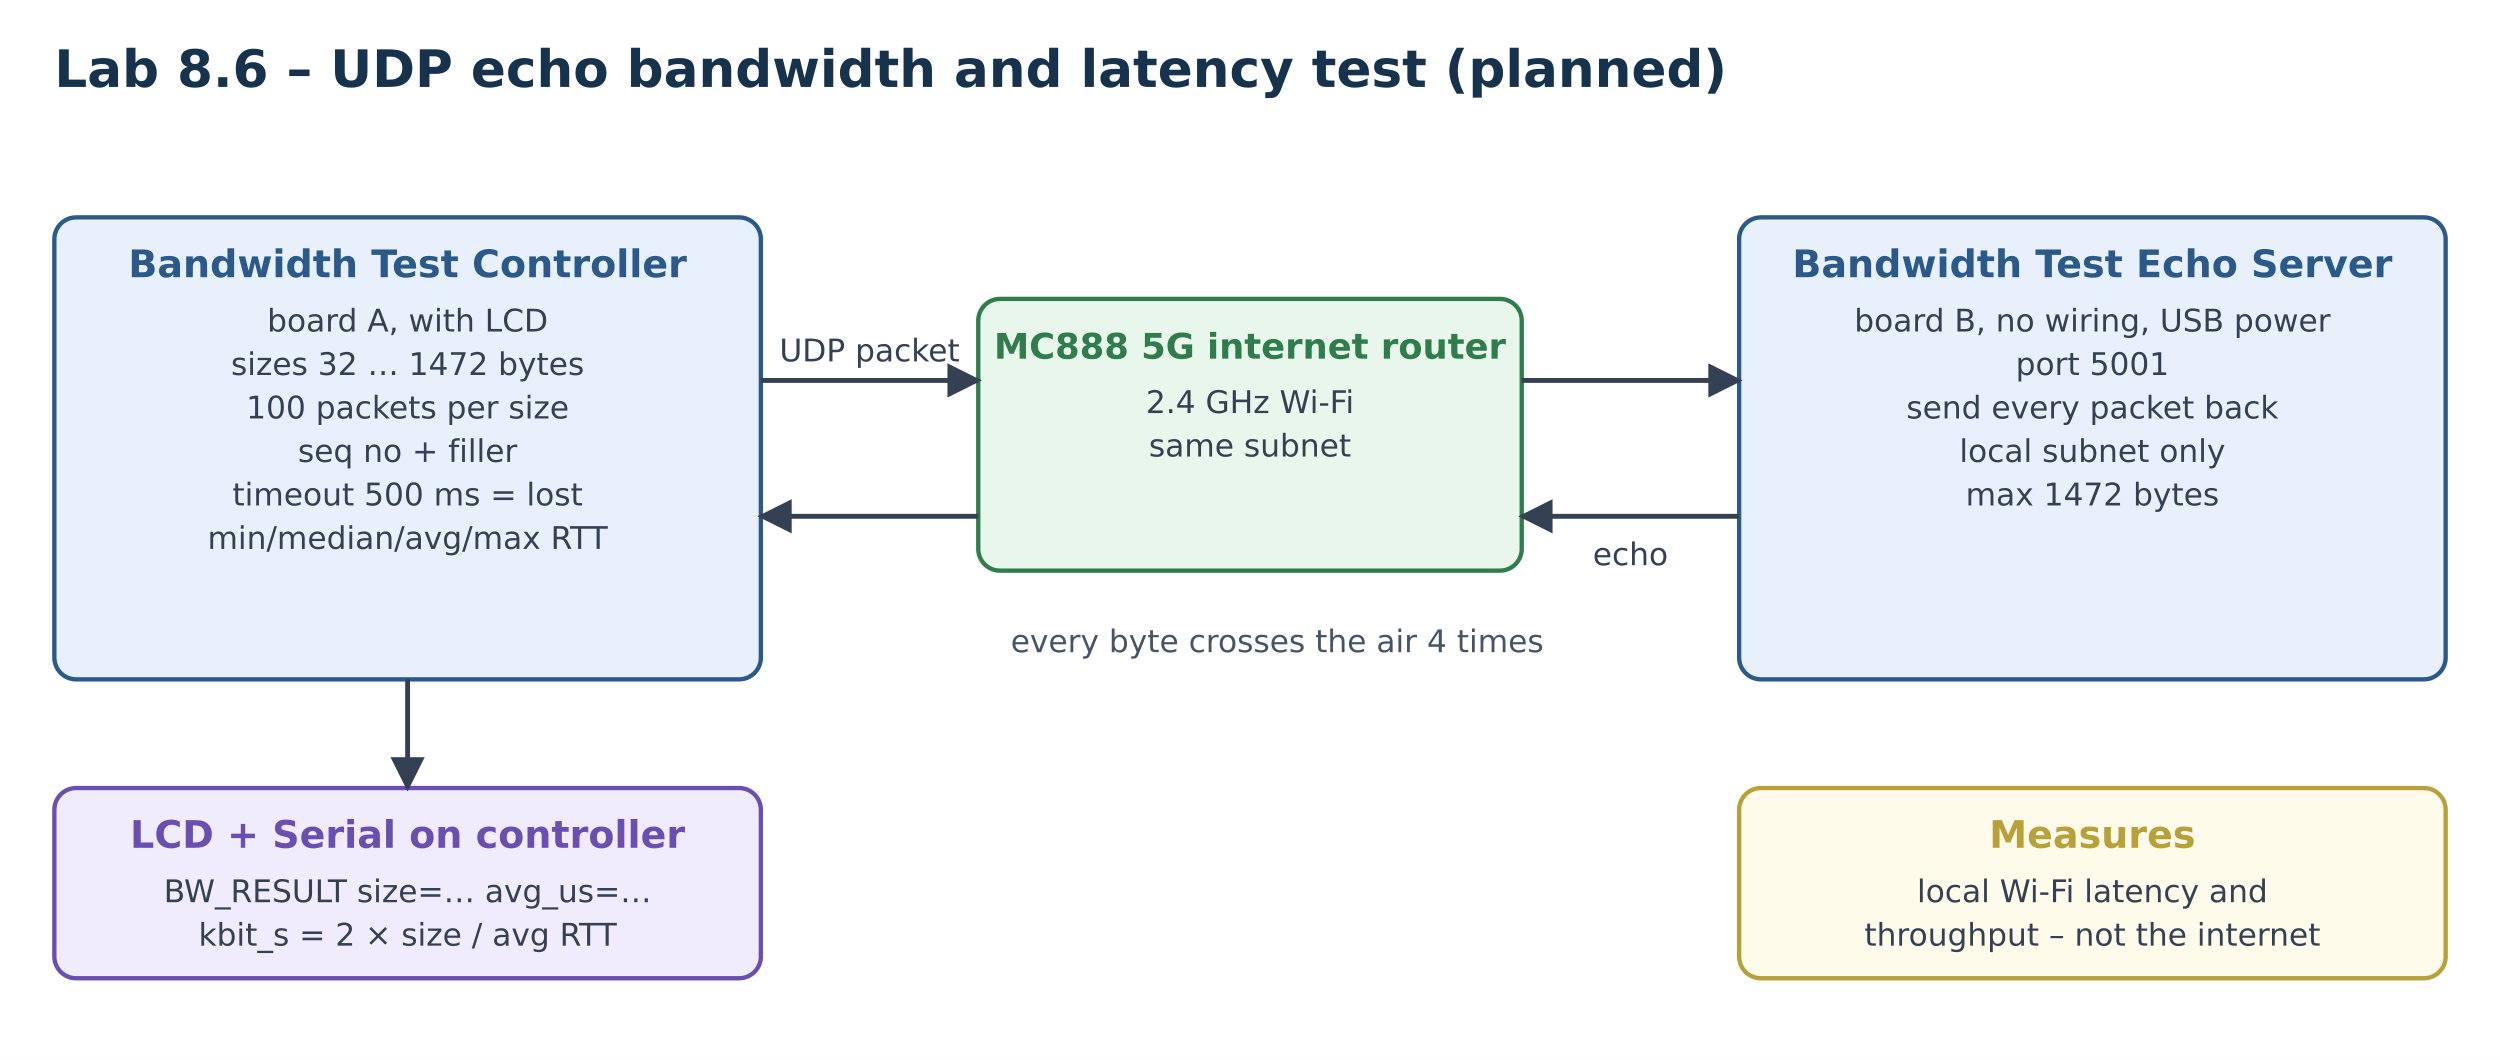
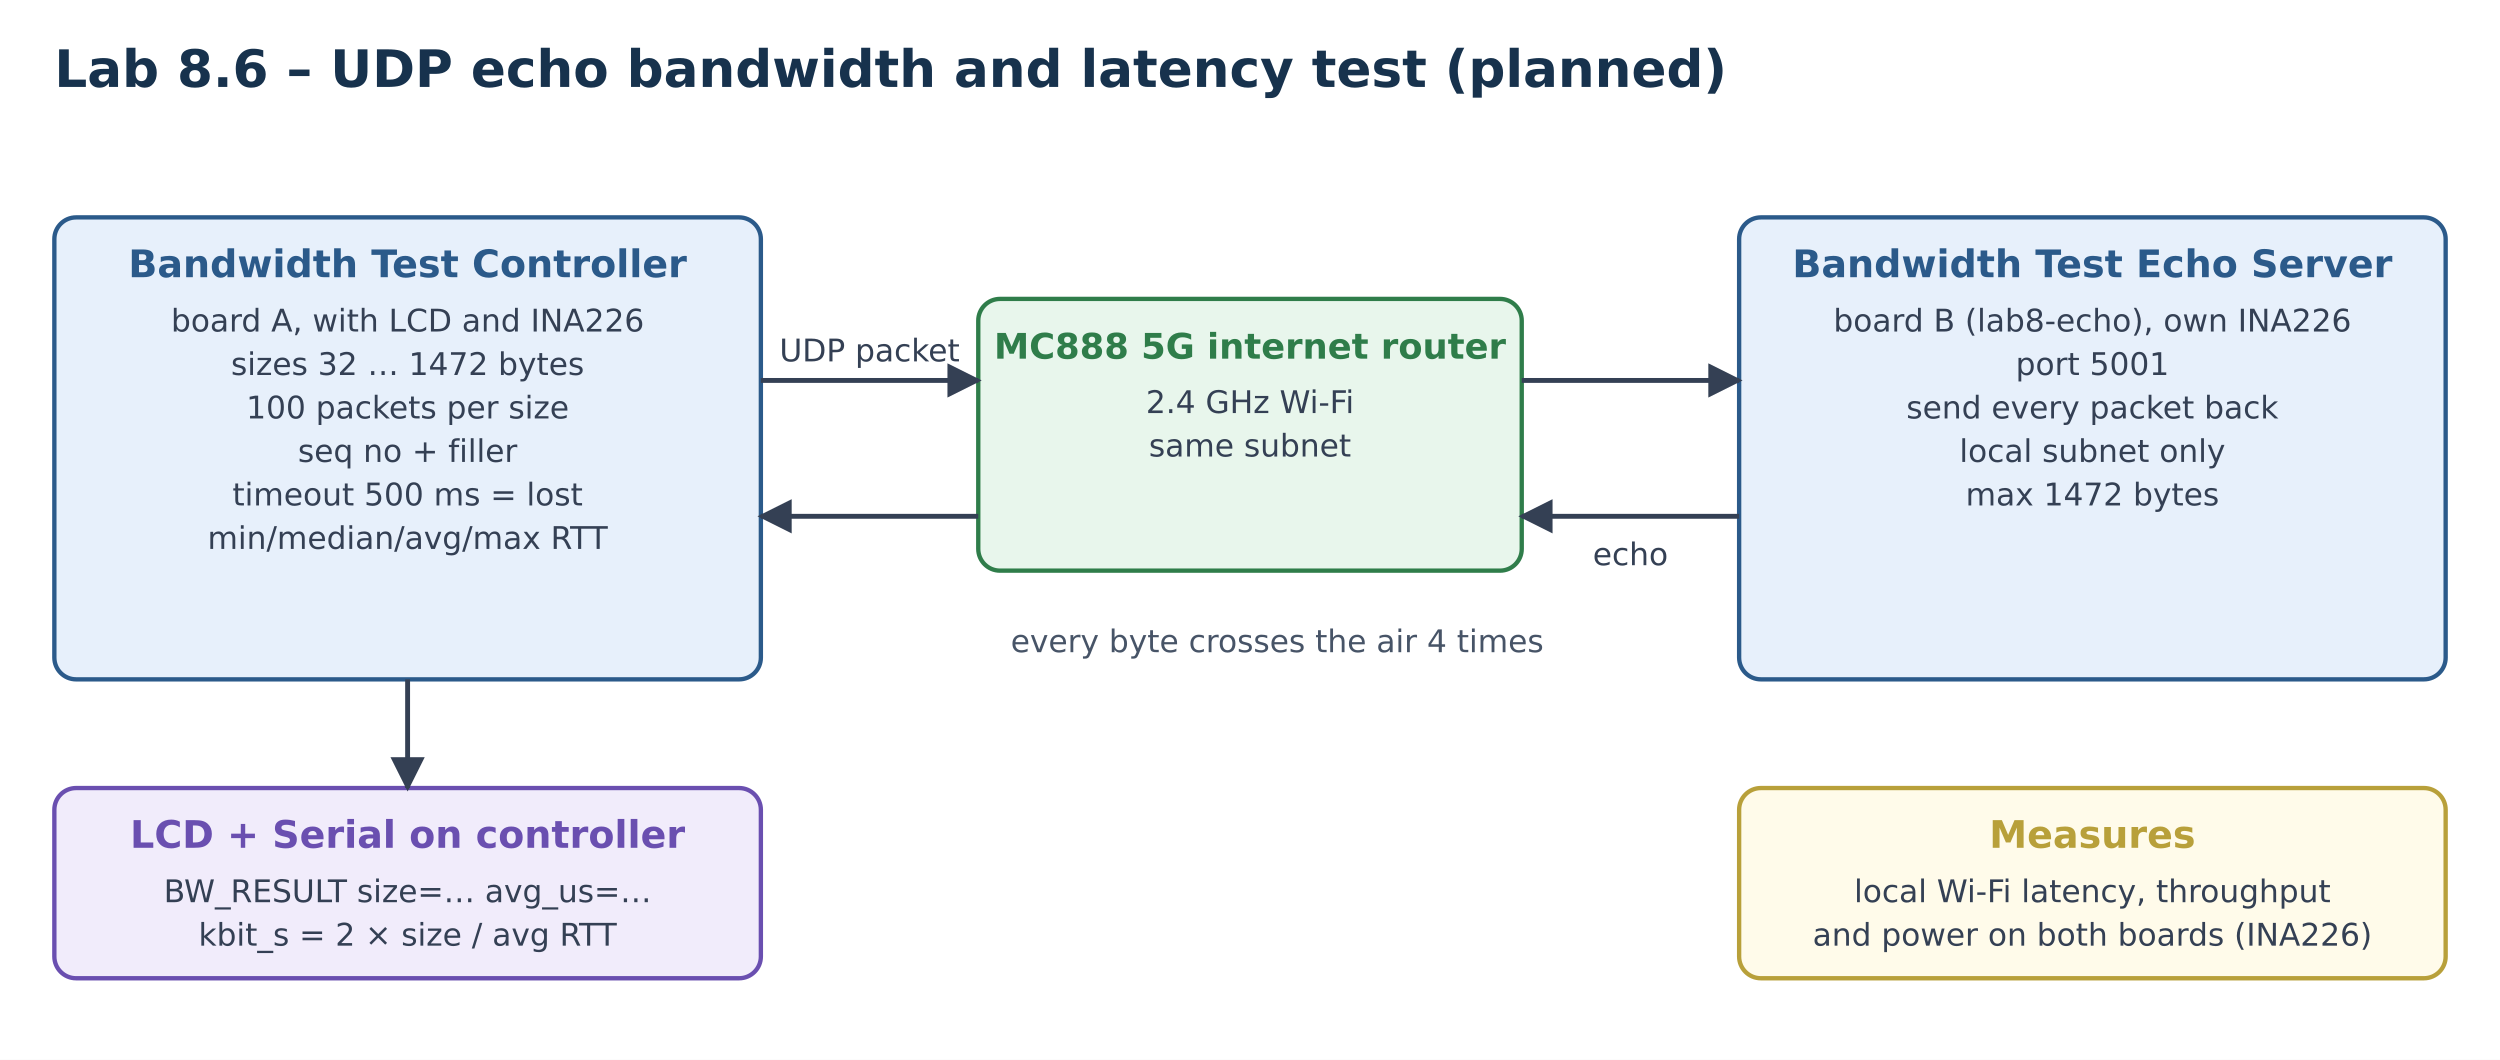
<svg xmlns="http://www.w3.org/2000/svg" width="920" height="390" viewBox="0 0 920 390" font-family="DejaVu Sans, Arial, Helvetica, sans-serif">
  <defs>
    <marker id="arr" viewBox="0 0 10 10" refX="9" refY="5" markerWidth="7" markerHeight="7" orient="auto-start-reverse">
      <path d="M0,0 L10,5 L0,10 z" fill="#344054" />
    </marker>
    <marker id="arrRed" viewBox="0 0 10 10" refX="9" refY="5" markerWidth="7" markerHeight="7" orient="auto-start-reverse">
      <path d="M0,0 L10,5 L0,10 z" fill="#b42318" />
    </marker>
  </defs>
  <rect width="920" height="390" fill="#ffffff" />
  <text x="20" y="32" font-size="19" font-weight="bold" fill="#17324d">Lab 8.6 – UDP echo bandwidth and latency test (planned)</text>
  <rect x="20" y="80" width="260" height="170" rx="8" fill="#e7f0fb" stroke="#2b5a8a" stroke-width="1.6" />
  <text x="150.0" y="102" font-size="14" font-weight="bold" text-anchor="middle" fill="#2b5a8a">Bandwidth Test Controller</text>
-   <text x="150.0" y="122" font-size="11.5" text-anchor="middle" fill="#344054">board A, with LCD</text>
+   <text x="150.0" y="122" font-size="11.5" text-anchor="middle" fill="#344054">board A, with LCD and INA226</text>
  <text x="150.0" y="138" font-size="11.5" text-anchor="middle" fill="#344054">sizes 32 … 1472 bytes</text>
  <text x="150.0" y="154" font-size="11.5" text-anchor="middle" fill="#344054">100 packets per size</text>
  <text x="150.0" y="170" font-size="11.5" text-anchor="middle" fill="#344054">seq no + filler</text>
  <text x="150.0" y="186" font-size="11.5" text-anchor="middle" fill="#344054">timeout 500 ms = lost</text>
  <text x="150.0" y="202" font-size="11.5" text-anchor="middle" fill="#344054">min/median/avg/max RTT</text>
  <rect x="360" y="110" width="200" height="100" rx="8" fill="#e8f6ec" stroke="#2f7d4a" stroke-width="1.6" />
  <text x="460.0" y="132" font-size="13" font-weight="bold" text-anchor="middle" fill="#2f7d4a">MC888 5G internet router</text>
  <text x="460.0" y="152" font-size="11.5" text-anchor="middle" fill="#344054">2.4 GHz Wi-Fi</text>
  <text x="460.0" y="168" font-size="11.5" text-anchor="middle" fill="#344054">same subnet</text>
  <rect x="640" y="80" width="260" height="170" rx="8" fill="#e7f0fb" stroke="#2b5a8a" stroke-width="1.6" />
  <text x="770.0" y="102" font-size="14" font-weight="bold" text-anchor="middle" fill="#2b5a8a">Bandwidth Test Echo Server</text>
-   <text x="770.0" y="122" font-size="11.5" text-anchor="middle" fill="#344054">board B, no wiring, USB power</text>
+   <text x="770.0" y="122" font-size="11.5" text-anchor="middle" fill="#344054">board B (lab8-echo), own INA226</text>
  <text x="770.0" y="138" font-size="11.5" text-anchor="middle" fill="#344054">port 5001</text>
  <text x="770.0" y="154" font-size="11.5" text-anchor="middle" fill="#344054">send every packet back</text>
  <text x="770.0" y="170" font-size="11.5" text-anchor="middle" fill="#344054">local subnet only</text>
  <text x="770.0" y="186" font-size="11.5" text-anchor="middle" fill="#344054">max 1472 bytes</text>
  <polyline points="280,140 360,140" fill="none" stroke="#344054" stroke-width="1.8" marker-end="url(#arr)" />
  <text x="320.0" y="133.0" font-size="11.5" text-anchor="middle" fill="#344054">UDP packet</text>
  <polyline points="560,140 640,140" fill="none" stroke="#344054" stroke-width="1.8" marker-end="url(#arr)" />
  <polyline points="640,190 560,190" fill="none" stroke="#344054" stroke-width="1.8" marker-end="url(#arr)" />
  <text x="600" y="208" font-size="11.5" text-anchor="middle" fill="#344054">echo</text>
  <polyline points="360,190 280,190" fill="none" stroke="#344054" stroke-width="1.8" marker-end="url(#arr)" />
  <text x="470" y="240" font-size="11.5" text-anchor="middle" fill="#475467">every byte crosses the air 4 times</text>
  <rect x="20" y="290" width="260" height="70" rx="8" fill="#f1ecfb" stroke="#6a4fb0" stroke-width="1.6" />
  <text x="150.0" y="312" font-size="14" font-weight="bold" text-anchor="middle" fill="#6a4fb0">LCD + Serial on controller</text>
  <text x="150.0" y="332" font-size="11.5" text-anchor="middle" fill="#344054">BW_RESULT size=… avg_us=…</text>
  <text x="150.0" y="348" font-size="11.5" text-anchor="middle" fill="#344054">kbit_s = 2 × size / avg RTT</text>
  <polyline points="150,250 150,290" fill="none" stroke="#344054" stroke-width="1.8" marker-end="url(#arr)" />
  <rect x="640" y="290" width="260" height="70" rx="8" fill="#fffbea" stroke="#b8a03a" stroke-width="1.6" />
  <text x="770.0" y="312" font-size="14" font-weight="bold" text-anchor="middle" fill="#b8a03a">Measures</text>
-   <text x="770.0" y="332" font-size="11.5" text-anchor="middle" fill="#344054">local Wi-Fi latency and</text>
-   <text x="770.0" y="348" font-size="11.5" text-anchor="middle" fill="#344054">throughput – not the internet</text>
+   <text x="770.0" y="332" font-size="11.5" text-anchor="middle" fill="#344054">local Wi-Fi latency, throughput</text>
+   <text x="770.0" y="348" font-size="11.5" text-anchor="middle" fill="#344054">and power on both boards (INA226)</text>
</svg>
